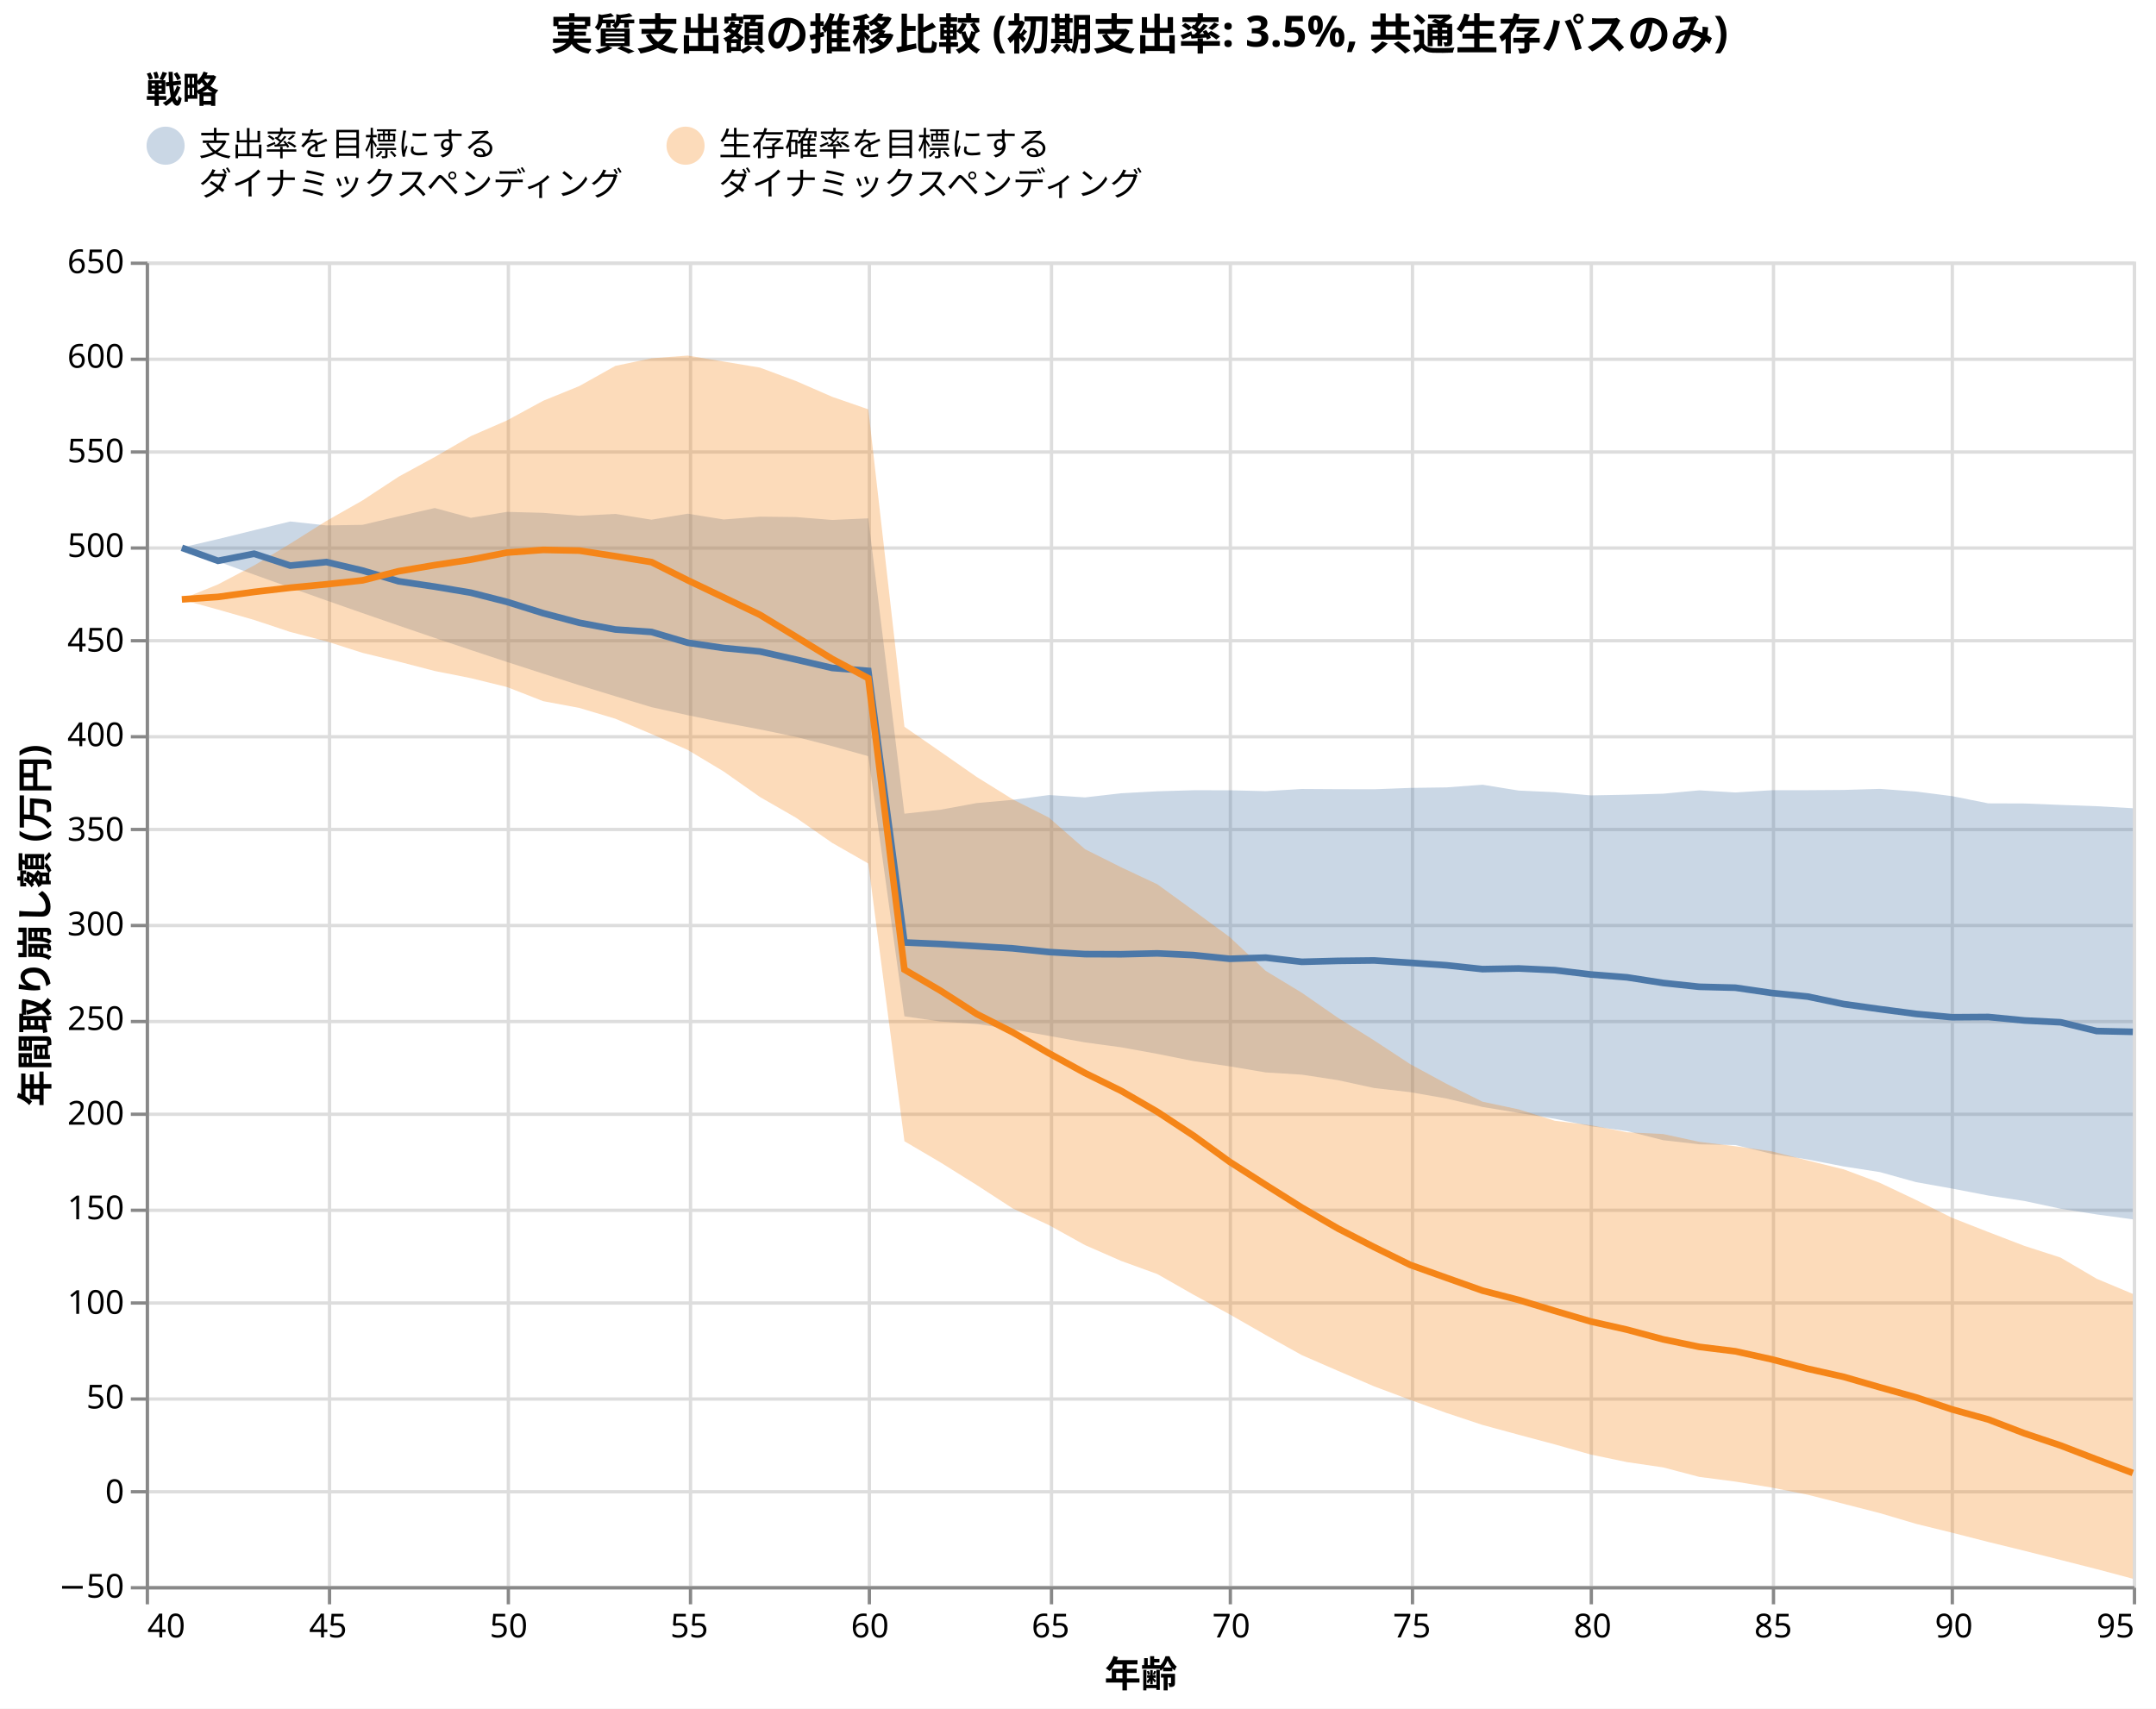
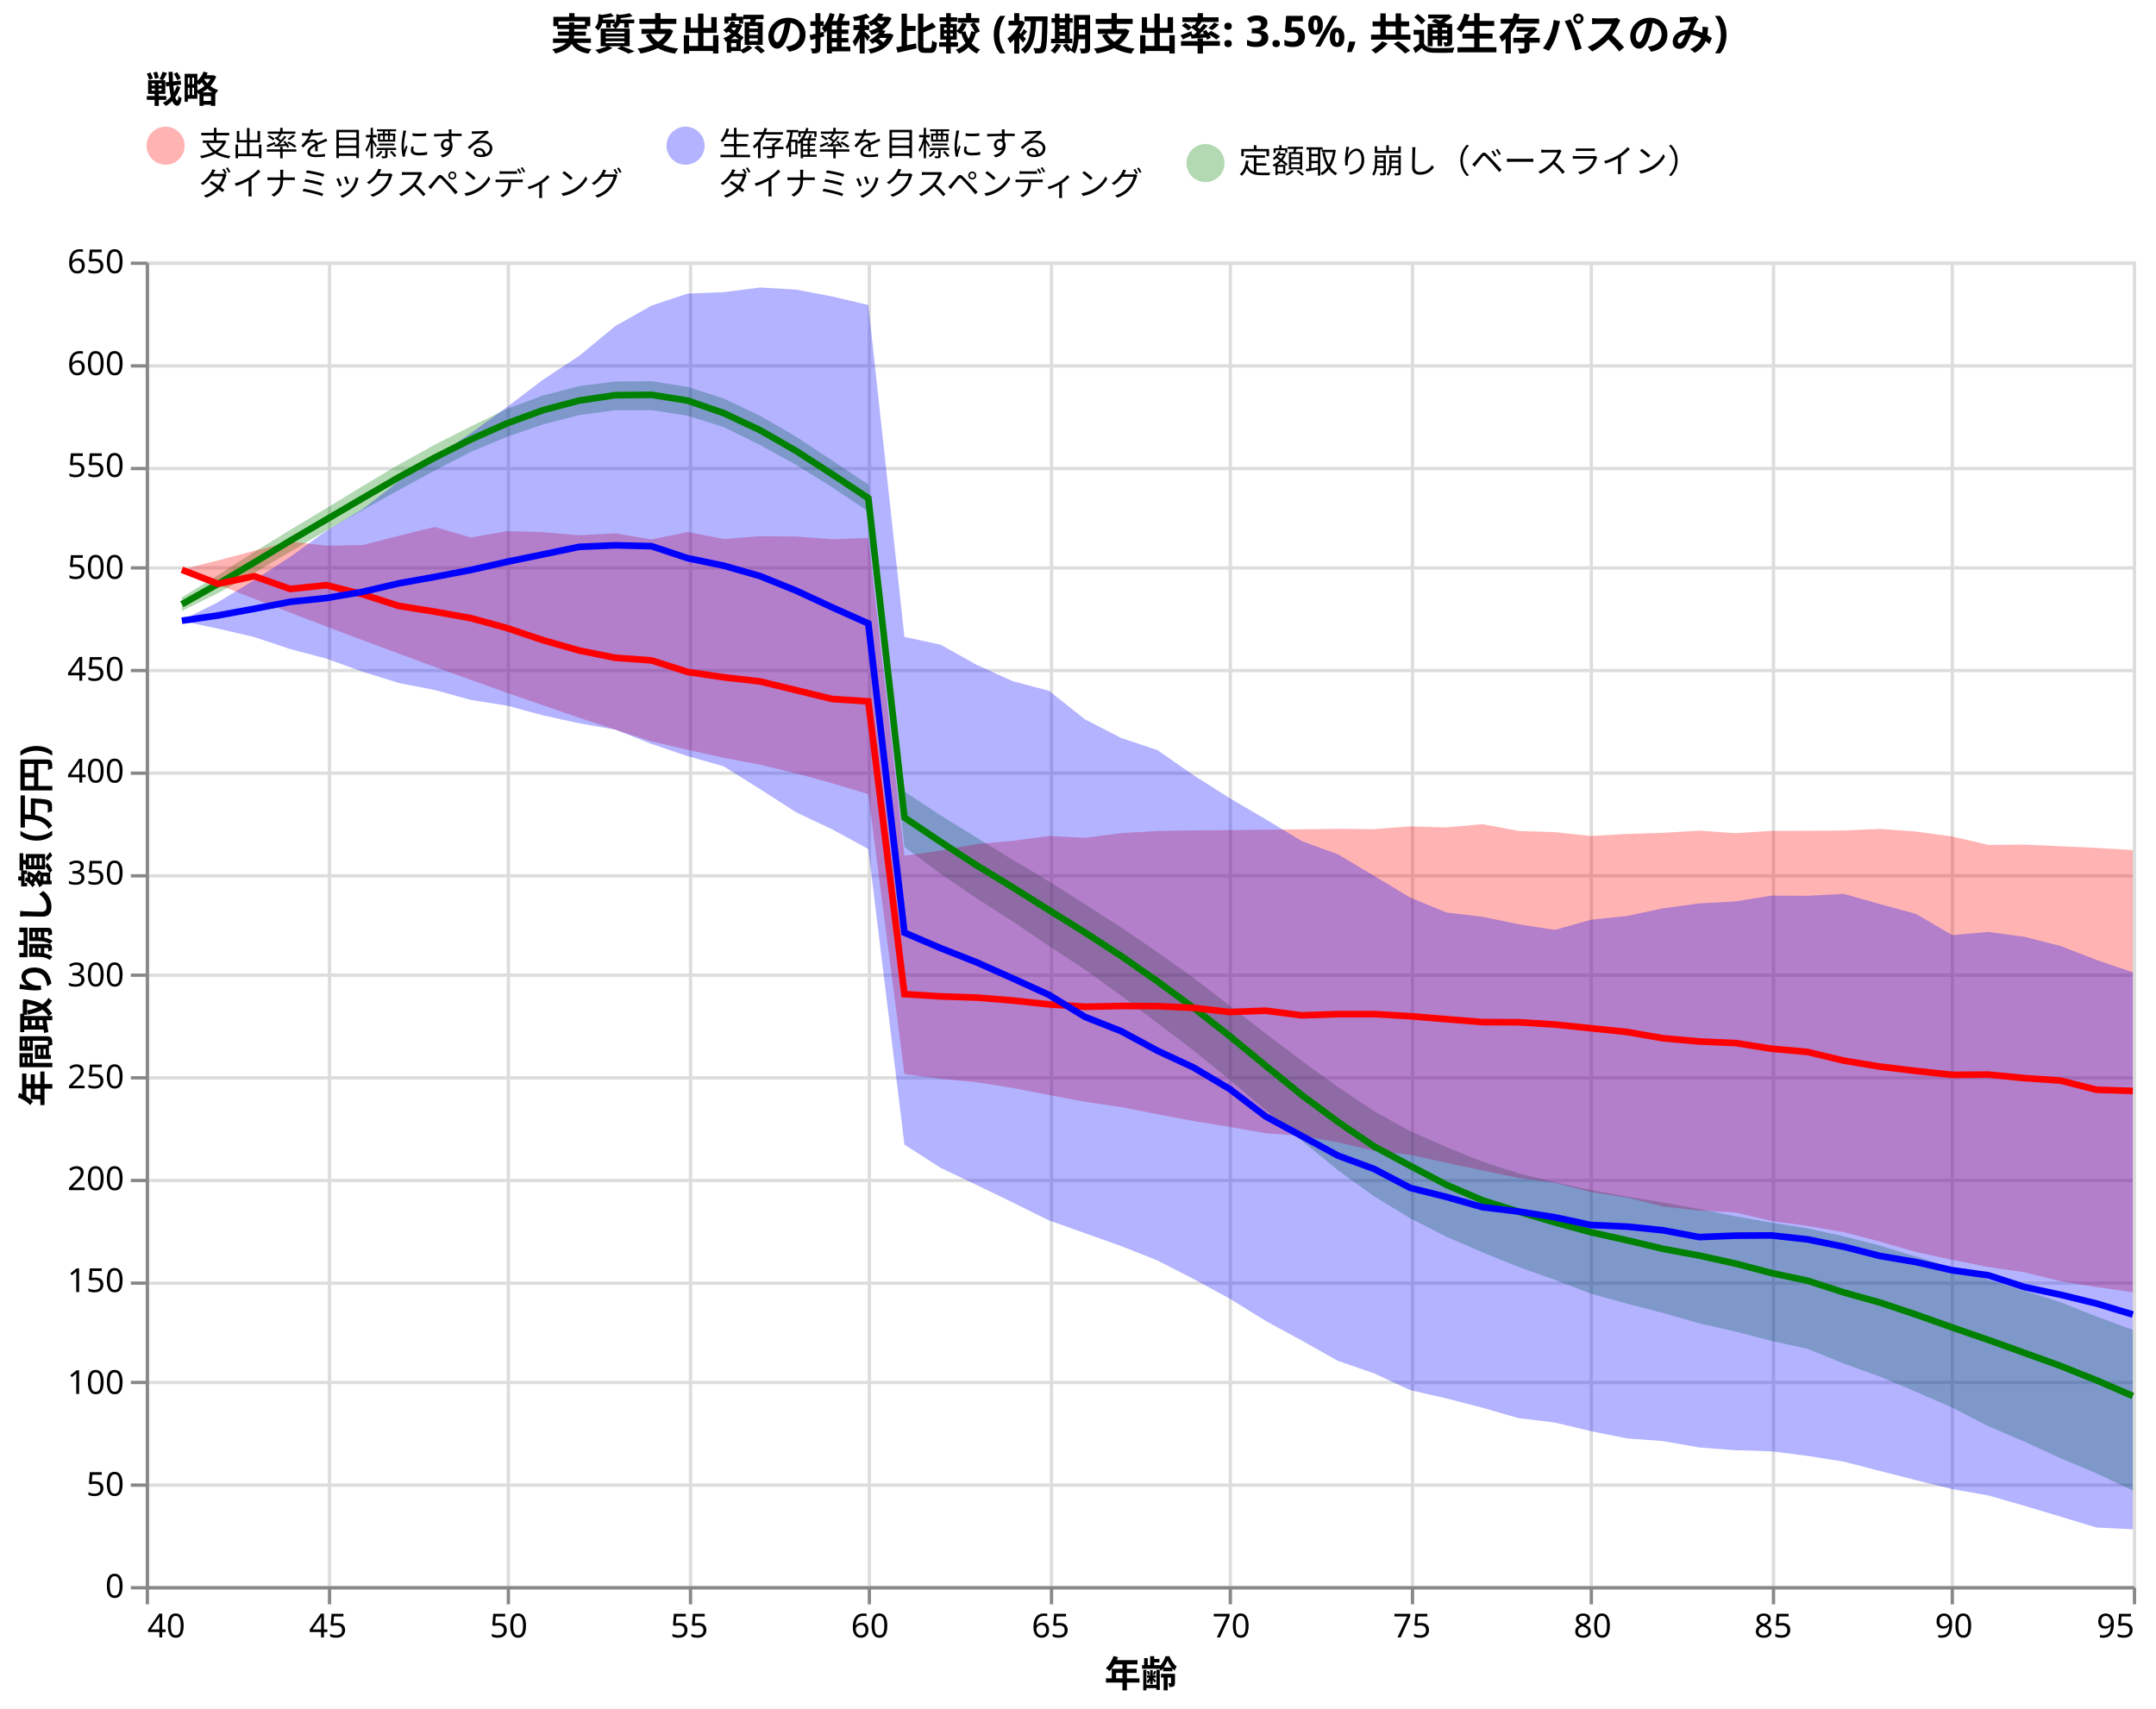
<svg xmlns="http://www.w3.org/2000/svg" version="1.1" class="marks" width="651" height="516" viewBox="0 0 651 516">
  <rect width="651" height="516" fill="white" />
  <g fill="none" stroke-miterlimit="10" transform="translate(44,79)">
    <g class="mark-group role-frame root" role="graphics-object" aria-roledescription="group mark container">
      <g transform="translate(0,0)">
        <path class="background" aria-hidden="true" d="M0.5,0.5h600v400h-600Z" stroke="#ddd" />
        <g>
          <g class="mark-group role-axis" aria-hidden="true">
            <g transform="translate(0.5,400.5)">
              <path class="background" aria-hidden="true" d="M0,0h0v0h0Z" pointer-events="none" />
              <g>
                <g class="mark-rule role-axis-grid" pointer-events="none">
                  <line transform="translate(0,-400)" x2="0" y2="400" stroke="#ddd" stroke-width="1" opacity="1" />
                  <line transform="translate(55,-400)" x2="0" y2="400" stroke="#ddd" stroke-width="1" opacity="1" />
                  <line transform="translate(109,-400)" x2="0" y2="400" stroke="#ddd" stroke-width="1" opacity="1" />
                  <line transform="translate(164,-400)" x2="0" y2="400" stroke="#ddd" stroke-width="1" opacity="1" />
                  <line transform="translate(218,-400)" x2="0" y2="400" stroke="#ddd" stroke-width="1" opacity="1" />
                  <line transform="translate(273,-400)" x2="0" y2="400" stroke="#ddd" stroke-width="1" opacity="1" />
                  <line transform="translate(327,-400)" x2="0" y2="400" stroke="#ddd" stroke-width="1" opacity="1" />
                  <line transform="translate(382,-400)" x2="0" y2="400" stroke="#ddd" stroke-width="1" opacity="1" />
                  <line transform="translate(436,-400)" x2="0" y2="400" stroke="#ddd" stroke-width="1" opacity="1" />
                  <line transform="translate(491,-400)" x2="0" y2="400" stroke="#ddd" stroke-width="1" opacity="1" />
                  <line transform="translate(545,-400)" x2="0" y2="400" stroke="#ddd" stroke-width="1" opacity="1" />
                  <line transform="translate(600,-400)" x2="0" y2="400" stroke="#ddd" stroke-width="1" opacity="1" />
                </g>
              </g>
              <path class="foreground" aria-hidden="true" d="" pointer-events="none" display="none" />
            </g>
          </g>
          <g class="mark-group role-axis" aria-hidden="true">
            <g transform="translate(0.5,0.5)">
              <path class="background" aria-hidden="true" d="M0,0h0v0h0Z" pointer-events="none" />
              <g>
                <g class="mark-rule role-axis-grid" pointer-events="none">
                  <line transform="translate(0,400)" x2="600" y2="0" stroke="#ddd" stroke-width="1" opacity="1" />
-                   <line transform="translate(0,371)" x2="600" y2="0" stroke="#ddd" stroke-width="1" opacity="1" />
-                   <line transform="translate(0,343)" x2="600" y2="0" stroke="#ddd" stroke-width="1" opacity="1" />
-                   <line transform="translate(0,314)" x2="600" y2="0" stroke="#ddd" stroke-width="1" opacity="1" />
-                   <line transform="translate(0,286)" x2="600" y2="0" stroke="#ddd" stroke-width="1" opacity="1" />
-                   <line transform="translate(0,257)" x2="600" y2="0" stroke="#ddd" stroke-width="1" opacity="1" />
-                   <line transform="translate(0,229)" x2="600" y2="0" stroke="#ddd" stroke-width="1" opacity="1" />
-                   <line transform="translate(0,200)" x2="600" y2="0" stroke="#ddd" stroke-width="1" opacity="1" />
-                   <line transform="translate(0,171)" x2="600" y2="0" stroke="#ddd" stroke-width="1" opacity="1" />
-                   <line transform="translate(0,143)" x2="600" y2="0" stroke="#ddd" stroke-width="1" opacity="1" />
-                   <line transform="translate(0,114)" x2="600" y2="0" stroke="#ddd" stroke-width="1" opacity="1" />
-                   <line transform="translate(0,86)" x2="600" y2="0" stroke="#ddd" stroke-width="1" opacity="1" />
-                   <line transform="translate(0,57)" x2="600" y2="0" stroke="#ddd" stroke-width="1" opacity="1" />
-                   <line transform="translate(0,29)" x2="600" y2="0" stroke="#ddd" stroke-width="1" opacity="1" />
+                   <line transform="translate(0,369)" x2="600" y2="0" stroke="#ddd" stroke-width="1" opacity="1" />
+                   <line transform="translate(0,338)" x2="600" y2="0" stroke="#ddd" stroke-width="1" opacity="1" />
+                   <line transform="translate(0,308)" x2="600" y2="0" stroke="#ddd" stroke-width="1" opacity="1" />
+                   <line transform="translate(0,277)" x2="600" y2="0" stroke="#ddd" stroke-width="1" opacity="1" />
+                   <line transform="translate(0,246)" x2="600" y2="0" stroke="#ddd" stroke-width="1" opacity="1" />
+                   <line transform="translate(0,215)" x2="600" y2="0" stroke="#ddd" stroke-width="1" opacity="1" />
+                   <line transform="translate(0,185)" x2="600" y2="0" stroke="#ddd" stroke-width="1" opacity="1" />
+                   <line transform="translate(0,154)" x2="600" y2="0" stroke="#ddd" stroke-width="1" opacity="1" />
+                   <line transform="translate(0,123)" x2="600" y2="0" stroke="#ddd" stroke-width="1" opacity="1" />
+                   <line transform="translate(0,92)" x2="600" y2="0" stroke="#ddd" stroke-width="1" opacity="1" />
+                   <line transform="translate(0,62)" x2="600" y2="0" stroke="#ddd" stroke-width="1" opacity="1" />
+                   <line transform="translate(0,31)" x2="600" y2="0" stroke="#ddd" stroke-width="1" opacity="1" />
                  <line transform="translate(0,0)" x2="600" y2="0" stroke="#ddd" stroke-width="1" opacity="1" />
                </g>
              </g>
              <path class="foreground" aria-hidden="true" d="" pointer-events="none" display="none" />
            </g>
          </g>
          <g class="mark-group role-axis" role="graphics-symbol" aria-roledescription="axis" aria-label="X-axis titled '年齢' for a linear scale with values from 40 to 95">
            <g transform="translate(0.5,400.5)">
              <path class="background" aria-hidden="true" d="M0,0h0v0h0Z" pointer-events="none" />
              <g>
                <g class="mark-rule role-axis-tick" pointer-events="none">
                  <line transform="translate(0,0)" x2="0" y2="5" stroke="#888" stroke-width="1" opacity="1" />
                  <line transform="translate(55,0)" x2="0" y2="5" stroke="#888" stroke-width="1" opacity="1" />
                  <line transform="translate(109,0)" x2="0" y2="5" stroke="#888" stroke-width="1" opacity="1" />
                  <line transform="translate(164,0)" x2="0" y2="5" stroke="#888" stroke-width="1" opacity="1" />
                  <line transform="translate(218,0)" x2="0" y2="5" stroke="#888" stroke-width="1" opacity="1" />
                  <line transform="translate(273,0)" x2="0" y2="5" stroke="#888" stroke-width="1" opacity="1" />
                  <line transform="translate(327,0)" x2="0" y2="5" stroke="#888" stroke-width="1" opacity="1" />
                  <line transform="translate(382,0)" x2="0" y2="5" stroke="#888" stroke-width="1" opacity="1" />
                  <line transform="translate(436,0)" x2="0" y2="5" stroke="#888" stroke-width="1" opacity="1" />
                  <line transform="translate(491,0)" x2="0" y2="5" stroke="#888" stroke-width="1" opacity="1" />
                  <line transform="translate(545,0)" x2="0" y2="5" stroke="#888" stroke-width="1" opacity="1" />
                  <line transform="translate(600,0)" x2="0" y2="5" stroke="#888" stroke-width="1" opacity="1" />
                </g>
                <g class="mark-text role-axis-label" pointer-events="none">
                  <text text-anchor="start" transform="translate(0,15)" font-family="sans-serif" font-size="10px" fill="#000" opacity="1">40</text>
                  <text text-anchor="middle" transform="translate(54.54545,15)" font-family="sans-serif" font-size="10px" fill="#000" opacity="1">45</text>
                  <text text-anchor="middle" transform="translate(109.0909,15)" font-family="sans-serif" font-size="10px" fill="#000" opacity="1">50</text>
                  <text text-anchor="middle" transform="translate(163.6364,15)" font-family="sans-serif" font-size="10px" fill="#000" opacity="1">55</text>
                  <text text-anchor="middle" transform="translate(218.1818,15)" font-family="sans-serif" font-size="10px" fill="#000" opacity="1">60</text>
                  <text text-anchor="middle" transform="translate(272.7273,15)" font-family="sans-serif" font-size="10px" fill="#000" opacity="1">65</text>
                  <text text-anchor="middle" transform="translate(327.2727,15)" font-family="sans-serif" font-size="10px" fill="#000" opacity="1">70</text>
                  <text text-anchor="middle" transform="translate(381.8182,15)" font-family="sans-serif" font-size="10px" fill="#000" opacity="1">75</text>
                  <text text-anchor="middle" transform="translate(436.3636,15)" font-family="sans-serif" font-size="10px" fill="#000" opacity="1">80</text>
                  <text text-anchor="middle" transform="translate(490.9091,15)" font-family="sans-serif" font-size="10px" fill="#000" opacity="1">85</text>
                  <text text-anchor="middle" transform="translate(545.4545,15)" font-family="sans-serif" font-size="10px" fill="#000" opacity="1">90</text>
                  <text text-anchor="end" transform="translate(600,15)" font-family="sans-serif" font-size="10px" fill="#000" opacity="1">95</text>
                </g>
                <g class="mark-rule role-axis-domain" pointer-events="none">
                  <line transform="translate(0,0)" x2="600" y2="0" stroke="#888" stroke-width="1" opacity="1" />
                </g>
                <g class="mark-text role-axis-title" pointer-events="none">
                  <text text-anchor="middle" transform="translate(300,30)" font-family="sans-serif" font-size="11px" font-weight="bold" fill="#000" opacity="1">年齢</text>
                </g>
              </g>
              <path class="foreground" aria-hidden="true" d="" pointer-events="none" display="none" />
            </g>
          </g>
-           <g class="mark-group role-axis" role="graphics-symbol" aria-roledescription="axis" aria-label="Y-axis titled '年間取り崩し額 (万円)' for a linear scale with values from −50 to 650">
+           <g class="mark-group role-axis" role="graphics-symbol" aria-roledescription="axis" aria-label="Y-axis titled '年間取り崩し額 (万円)' for a linear scale with values from 0 to 650">
            <g transform="translate(0.5,0.5)">
              <path class="background" aria-hidden="true" d="M0,0h0v0h0Z" pointer-events="none" />
              <g>
                <g class="mark-rule role-axis-tick" pointer-events="none">
                  <line transform="translate(0,400)" x2="-5" y2="0" stroke="#888" stroke-width="1" opacity="1" />
-                   <line transform="translate(0,371)" x2="-5" y2="0" stroke="#888" stroke-width="1" opacity="1" />
-                   <line transform="translate(0,343)" x2="-5" y2="0" stroke="#888" stroke-width="1" opacity="1" />
-                   <line transform="translate(0,314)" x2="-5" y2="0" stroke="#888" stroke-width="1" opacity="1" />
-                   <line transform="translate(0,286)" x2="-5" y2="0" stroke="#888" stroke-width="1" opacity="1" />
-                   <line transform="translate(0,257)" x2="-5" y2="0" stroke="#888" stroke-width="1" opacity="1" />
-                   <line transform="translate(0,229)" x2="-5" y2="0" stroke="#888" stroke-width="1" opacity="1" />
-                   <line transform="translate(0,200)" x2="-5" y2="0" stroke="#888" stroke-width="1" opacity="1" />
-                   <line transform="translate(0,171)" x2="-5" y2="0" stroke="#888" stroke-width="1" opacity="1" />
-                   <line transform="translate(0,143)" x2="-5" y2="0" stroke="#888" stroke-width="1" opacity="1" />
-                   <line transform="translate(0,114)" x2="-5" y2="0" stroke="#888" stroke-width="1" opacity="1" />
-                   <line transform="translate(0,86)" x2="-5" y2="0" stroke="#888" stroke-width="1" opacity="1" />
-                   <line transform="translate(0,57)" x2="-5" y2="0" stroke="#888" stroke-width="1" opacity="1" />
-                   <line transform="translate(0,29)" x2="-5" y2="0" stroke="#888" stroke-width="1" opacity="1" />
+                   <line transform="translate(0,369)" x2="-5" y2="0" stroke="#888" stroke-width="1" opacity="1" />
+                   <line transform="translate(0,338)" x2="-5" y2="0" stroke="#888" stroke-width="1" opacity="1" />
+                   <line transform="translate(0,308)" x2="-5" y2="0" stroke="#888" stroke-width="1" opacity="1" />
+                   <line transform="translate(0,277)" x2="-5" y2="0" stroke="#888" stroke-width="1" opacity="1" />
+                   <line transform="translate(0,246)" x2="-5" y2="0" stroke="#888" stroke-width="1" opacity="1" />
+                   <line transform="translate(0,215)" x2="-5" y2="0" stroke="#888" stroke-width="1" opacity="1" />
+                   <line transform="translate(0,185)" x2="-5" y2="0" stroke="#888" stroke-width="1" opacity="1" />
+                   <line transform="translate(0,154)" x2="-5" y2="0" stroke="#888" stroke-width="1" opacity="1" />
+                   <line transform="translate(0,123)" x2="-5" y2="0" stroke="#888" stroke-width="1" opacity="1" />
+                   <line transform="translate(0,92)" x2="-5" y2="0" stroke="#888" stroke-width="1" opacity="1" />
+                   <line transform="translate(0,62)" x2="-5" y2="0" stroke="#888" stroke-width="1" opacity="1" />
+                   <line transform="translate(0,31)" x2="-5" y2="0" stroke="#888" stroke-width="1" opacity="1" />
                  <line transform="translate(0,0)" x2="-5" y2="0" stroke="#888" stroke-width="1" opacity="1" />
                </g>
                <g class="mark-text role-axis-label" pointer-events="none">
-                   <text text-anchor="end" transform="translate(-7,403)" font-family="sans-serif" font-size="10px" fill="#000" opacity="1">−50</text>
-                   <text text-anchor="end" transform="translate(-7,374.4286)" font-family="sans-serif" font-size="10px" fill="#000" opacity="1">0</text>
-                   <text text-anchor="end" transform="translate(-7,345.8571)" font-family="sans-serif" font-size="10px" fill="#000" opacity="1">50</text>
-                   <text text-anchor="end" transform="translate(-7,317.2857)" font-family="sans-serif" font-size="10px" fill="#000" opacity="1">100</text>
-                   <text text-anchor="end" transform="translate(-7,288.7143)" font-family="sans-serif" font-size="10px" fill="#000" opacity="1">150</text>
-                   <text text-anchor="end" transform="translate(-7,260.1429)" font-family="sans-serif" font-size="10px" fill="#000" opacity="1">200</text>
-                   <text text-anchor="end" transform="translate(-7,231.5714)" font-family="sans-serif" font-size="10px" fill="#000" opacity="1">250</text>
-                   <text text-anchor="end" transform="translate(-7,203)" font-family="sans-serif" font-size="10px" fill="#000" opacity="1">300</text>
-                   <text text-anchor="end" transform="translate(-7,174.4286)" font-family="sans-serif" font-size="10px" fill="#000" opacity="1">350</text>
-                   <text text-anchor="end" transform="translate(-7,145.8571)" font-family="sans-serif" font-size="10px" fill="#000" opacity="1">400</text>
-                   <text text-anchor="end" transform="translate(-7,117.2857)" font-family="sans-serif" font-size="10px" fill="#000" opacity="1">450</text>
-                   <text text-anchor="end" transform="translate(-7,88.71429)" font-family="sans-serif" font-size="10px" fill="#000" opacity="1">500</text>
-                   <text text-anchor="end" transform="translate(-7,60.14286)" font-family="sans-serif" font-size="10px" fill="#000" opacity="1">550</text>
-                   <text text-anchor="end" transform="translate(-7,31.57143)" font-family="sans-serif" font-size="10px" fill="#000" opacity="1">600</text>
+                   <text text-anchor="end" transform="translate(-7,403)" font-family="sans-serif" font-size="10px" fill="#000" opacity="1">0</text>
+                   <text text-anchor="end" transform="translate(-7,372.2308)" font-family="sans-serif" font-size="10px" fill="#000" opacity="1">50</text>
+                   <text text-anchor="end" transform="translate(-7,341.4615)" font-family="sans-serif" font-size="10px" fill="#000" opacity="1">100</text>
+                   <text text-anchor="end" transform="translate(-7,310.6923)" font-family="sans-serif" font-size="10px" fill="#000" opacity="1">150</text>
+                   <text text-anchor="end" transform="translate(-7,279.9231)" font-family="sans-serif" font-size="10px" fill="#000" opacity="1">200</text>
+                   <text text-anchor="end" transform="translate(-7,249.1538)" font-family="sans-serif" font-size="10px" fill="#000" opacity="1">250</text>
+                   <text text-anchor="end" transform="translate(-7,218.3846)" font-family="sans-serif" font-size="10px" fill="#000" opacity="1">300</text>
+                   <text text-anchor="end" transform="translate(-7,187.6154)" font-family="sans-serif" font-size="10px" fill="#000" opacity="1">350</text>
+                   <text text-anchor="end" transform="translate(-7,156.8462)" font-family="sans-serif" font-size="10px" fill="#000" opacity="1">400</text>
+                   <text text-anchor="end" transform="translate(-7,126.0769)" font-family="sans-serif" font-size="10px" fill="#000" opacity="1">450</text>
+                   <text text-anchor="end" transform="translate(-7,95.30769)" font-family="sans-serif" font-size="10px" fill="#000" opacity="1">500</text>
+                   <text text-anchor="end" transform="translate(-7,64.53846)" font-family="sans-serif" font-size="10px" fill="#000" opacity="1">550</text>
+                   <text text-anchor="end" transform="translate(-7,33.76923)" font-family="sans-serif" font-size="10px" fill="#000" opacity="1">600</text>
                  <text text-anchor="end" transform="translate(-7,3)" font-family="sans-serif" font-size="10px" fill="#000" opacity="1">650</text>
                </g>
                <g class="mark-rule role-axis-domain" pointer-events="none">
                  <line transform="translate(0,400)" x2="0" y2="-400" stroke="#888" stroke-width="1" opacity="1" />
                </g>
                <g class="mark-text role-axis-title" pointer-events="none">
-                   <text text-anchor="middle" transform="translate(-27.96289,200) rotate(-90) translate(0,-2)" font-family="sans-serif" font-size="11px" font-weight="bold" fill="#000" opacity="1">年間取り崩し額 (万円)</text>
+                   <text text-anchor="middle" transform="translate(-27.68457,200) rotate(-90) translate(0,-2)" font-family="sans-serif" font-size="11px" font-weight="bold" fill="#000" opacity="1">年間取り崩し額 (万円)</text>
                </g>
              </g>
              <path class="foreground" aria-hidden="true" d="" pointer-events="none" display="none" />
            </g>
          </g>
          <g class="mark-group role-scope layer_0_pathgroup" role="graphics-object" aria-roledescription="group mark container">
            <g transform="translate(0,0)">
              <path class="background" aria-hidden="true" d="M0,0h600v400h-600Z" />
              <g>
                <g class="mark-area role-mark layer_0_marks" role="graphics-object" aria-roledescription="area mark container">
-                   <path aria-label="年齢: 41; 年間取り崩し額 (万円): 498.603906665; spend75p: 498.890347629; 戦略: 支出率を目標にする@ダイナミックスペンディング" role="graphics-symbol" aria-roledescription="area mark" d="M10.909,86.512L21.818,90.568L32.727,94.535L43.636,98.445L54.545,102.33L65.455,106.15L76.364,109.924L87.273,113.652L98.182,117.31L109.091,120.915L120,124.441L130.909,127.931L141.818,131.269L152.727,134.56L163.636,136.983L174.545,139.222L185.455,141.274L196.364,143.541L207.273,146.327L218.182,149.366L229.091,227.924L240,229.499L250.909,230.244L261.818,231.868L272.727,233.833L283.636,235.807L294.545,237.285L305.455,239.264L316.364,241.444L327.273,243.033L338.182,244.871L349.091,245.543L360,247.21L370.909,249.578L381.818,250.834L392.727,252.748L403.636,255.3L414.545,257.092L425.455,258.868L436.364,261.122L447.273,262.576L458.182,265.333L469.091,266.581L480,266.797L490.909,269.445L501.818,271.156L512.727,273.269L523.636,274.968L534.545,278L545.455,279.947L556.364,282.051L567.273,283.695L578.182,286.026L589.091,287.755L600,289.237L600,165.082L589.091,164.471L578.182,164.08L567.273,163.65L556.364,163.612L545.455,161.437L534.545,160.043L523.636,159.239L512.727,159.563L501.818,159.64L490.909,159.652L480,160.325L469.091,159.678L458.182,160.696L447.273,160.999L436.364,161.209L425.455,160.243L414.545,159.746L403.636,157.983L392.727,158.795L381.818,158.943L370.909,159.36L360,159.337L349.091,159.27L338.182,159.928L327.273,159.663L316.364,159.651L305.455,159.972L294.545,160.562L283.636,161.815L272.727,161.101L261.818,162.547L250.909,163.523L240,165.534L229.091,166.734L218.182,77.539L207.273,78.029L196.364,77.154L185.455,77.033L174.545,77.886L163.636,76.135L152.727,77.947L141.818,76.202L130.909,76.762L120,75.877L109.091,75.584L98.182,77.377L87.273,74.424L76.364,76.929L65.455,79.5L54.545,79.676L43.636,78.484L32.727,81.127L21.818,83.803L10.909,86.348Z" fill="#4c78a8" opacity="0.3" />
+                   <path aria-label="年齢: 41; 年間取り崩し額 (万円): 478.536350223; spend75p: 485.250710233; 戦略: 定額取り崩し（ベースライン）" role="graphics-symbol" aria-roledescription="area mark" d="M10.909,105.516L21.818,100.135L32.727,94.013L43.636,87.663L54.545,81.212L65.455,75.08L76.364,69.033L87.273,63.091L98.182,57.476L109.091,52.902L120,49.17L130.909,46.349L141.818,44.866L152.727,44.856L163.636,46.57L174.545,49.982L185.455,55.373L196.364,61.383L207.273,68.165L218.182,75.484L229.091,176.777L240,184.857L250.909,192.305L261.818,199.285L272.727,206.652L283.636,213.819L294.545,221.7L305.455,229.928L316.364,238.224L327.273,247.031L338.182,256.325L349.091,265.492L360,274.419L370.909,282.294L381.818,288.923L392.727,294.478L403.636,299.188L414.545,303.612L425.455,307.506L436.364,311.688L447.273,314.713L458.182,317.506L469.091,320.635L480,323.133L490.909,325.957L501.818,328.35L512.727,332.798L523.636,336.715L534.545,341.341L545.455,346.067L556.364,351.72L567.273,356.377L578.182,361.375L589.091,365.981L600,371.13L600,322.613L589.091,318.625L578.182,314.261L567.273,310.812L556.364,307.463L545.455,303.762L534.545,300.477L523.636,297.17L512.727,294.348L501.818,291.965L490.909,290.254L480,288.312L469.091,286.139L458.182,284.169L447.273,282.37L436.364,280.388L425.455,278.042L414.545,275.357L403.636,271.83L392.727,267.435L381.818,262.598L370.909,256.604L360,249.289L349.091,241.403L338.182,233.13L327.273,224.714L316.364,216.3L305.455,208.546L294.545,201.13L283.636,194.099L272.727,187.178L261.818,180.672L250.909,173.97L240,167.24L229.091,160.038L218.182,67.333L207.273,60.073L196.364,52.869L185.455,46.549L174.545,41.36L163.636,37.837L152.727,36.131L141.818,36.217L130.909,37.577L120,40.443L109.091,44.457L98.182,49.772L87.273,55.298L76.364,61.328L65.455,67.831L54.545,74.472L43.636,81.022L32.727,87.713L21.818,94.698L10.909,101.384Z" fill="green" opacity="0.3" />
                </g>
              </g>
              <path class="foreground" aria-hidden="true" d="" display="none" />
            </g>
            <g transform="translate(0,0)">
              <path class="background" aria-hidden="true" d="M0,0h600v400h-600Z" />
              <g>
                <g class="mark-area role-mark layer_0_marks" role="graphics-object" aria-roledescription="area mark container">
-                   <path aria-label="年齢: 41; 年間取り崩し額 (万円): 471.337070281; spend75p: 471.623511244; 戦略: 生存確率を目標にする@ダイナミックスペンディング" role="graphics-symbol" aria-roledescription="area mark" d="M10.909,102.093L21.818,105.092L32.727,108.215L43.636,111.85L54.545,114.675L65.455,118.158L76.364,120.807L87.273,123.639L98.182,125.803L109.091,128.487L120,132.748L130.909,134.784L141.818,138.057L152.727,142.673L163.636,147.468L174.545,154.009L185.455,161.686L196.364,167.958L207.273,175.547L218.182,181.776L229.091,265.647L240,272.062L250.909,278.873L261.818,285.962L272.727,290.982L283.636,297.029L294.545,301.8L305.455,305.764L316.364,311.987L327.273,317.921L338.182,324.169L349.091,330.248L360,334.993L370.909,339.674L381.818,343.762L392.727,347.701L403.636,351.328L414.545,354.283L425.455,357.202L436.364,360.28L447.273,362.553L458.182,364.151L469.091,367.016L480,368.436L490.909,370.229L501.818,372.403L512.727,375.165L523.636,377.962L534.545,381.196L545.455,383.88L556.364,386.665L567.273,389.334L578.182,392.095L589.091,394.874L600,397.779L600,311.758L589.091,307.18L578.182,300.781L567.273,297.254L556.364,293.07L545.455,288.791L534.545,283.383L523.636,278.217L512.727,274.149L501.818,271.459L490.909,268.695L480,267.166L469.091,265.83L458.182,263.475L447.273,262.94L436.364,260.828L425.455,259.461L414.545,256.023L403.636,253.709L392.727,248.289L381.818,242.373L370.909,235.2L360,228.387L349.091,220.813L338.182,214.206L327.273,203.961L316.364,195.97L305.455,188.05L294.545,182.928L283.636,177.468L272.727,167.911L261.818,162.422L250.909,155.635L240,148.032L229.091,140.483L218.182,44.618L207.273,40.831L196.364,36.076L185.455,32.014L174.545,30.193L163.636,28.388L152.727,29.208L141.818,31.492L130.909,37.599L120,42.04L109.091,47.964L98.182,52.703L87.273,59.018L76.364,64.961L65.455,72.13L54.545,78.323L43.636,85.179L32.727,91.764L21.818,97.494L10.909,101.929Z" fill="#f58518" opacity="0.3" />
+                   <path aria-label="年齢: 41; 年間取り崩し額 (万円): 498.603906665; spend75p: 498.890347629; 戦略: 支出率を目標にする@ダイナミックスペンディング" role="graphics-symbol" aria-roledescription="area mark" d="M10.909,93.167L21.818,97.535L32.727,101.807L43.636,106.018L54.545,110.202L65.455,114.316L76.364,118.38L87.273,122.394L98.182,126.334L109.091,130.217L120,134.013L130.909,137.771L141.818,141.367L152.727,144.894L163.636,147.443L174.545,149.853L185.455,151.916L196.364,154.557L207.273,157.54L218.182,160.83L229.091,245.378L240,246.78L250.909,247.833L261.818,249.57L272.727,251.692L283.636,253.744L294.545,255.337L305.455,257.485L316.364,259.537L327.273,261.324L338.182,263.233L349.091,264.051L360,265.968L370.909,268.563L381.818,269.745L392.727,272.149L403.636,274.494L414.545,276.759L425.455,278.2L436.364,281.007L447.273,282.645L458.182,285.394L469.091,286.573L480,287.181L490.909,289.717L501.818,291.237L512.727,293.106L523.636,295.963L534.545,299.108L545.455,301.461L556.364,303.638L567.273,305.217L578.182,307.925L589.091,309.687L600,311.251L600,177.719L589.091,177.064L578.182,176.569L567.273,176.068L556.364,176.147L545.455,173.622L534.545,172.123L523.636,171.329L512.727,171.821L501.818,171.91L490.909,171.919L480,172.618L469.091,171.855L458.182,172.514L447.273,172.848L436.364,173.465L425.455,172.3L414.545,171.951L403.636,169.89L392.727,170.874L381.818,170.561L370.909,171.396L360,171.308L349.091,171.453L338.182,171.577L327.273,171.711L316.364,171.769L305.455,171.974L294.545,172.609L283.636,174.019L272.727,173.467L261.818,174.925L250.909,175.882L240,177.884L229.091,179.428L218.182,83.444L207.273,83.86L196.364,83.029L185.455,82.942L174.545,83.774L163.636,81.671L152.727,83.922L141.818,82.063L130.909,82.667L120,81.713L109.091,81.398L98.182,83.33L87.273,80.149L76.364,82.847L65.455,85.616L54.545,85.805L43.636,84.521L32.727,87.368L21.818,90.25L10.909,92.991Z" fill="red" opacity="0.3" />
+                 </g>
+               </g>
+               <path class="foreground" aria-hidden="true" d="" display="none" />
+             </g>
+             <g transform="translate(0,0)">
+               <path class="background" aria-hidden="true" d="M0,0h600v400h-600Z" />
+               <g>
+                 <g class="mark-area role-mark layer_0_marks" role="graphics-object" aria-roledescription="area mark container">
+                   <path aria-label="年齢: 41; 年間取り崩し額 (万円): 473.626015742; spend75p: 473.912456705; 戦略: 生存確率を目標にする@ダイナミックスペンディング" role="graphics-symbol" aria-roledescription="area mark" d="M10.909,108.538L21.818,110.842L32.727,113.381L43.636,117.013L54.545,119.911L65.455,123.846L76.364,127.252L87.273,129.383L98.182,132.38L109.091,134.114L120,137.043L130.909,139.431L141.818,141.355L152.727,145.671L163.636,149.35L174.545,152.446L185.455,159.288L196.364,166.295L207.273,171.456L218.182,177.404L229.091,266.667L240,273.672L250.909,278.859L261.818,284.154L272.727,289.56L283.636,293.429L294.545,297.312L305.455,301.641L316.364,307.227L327.273,313.161L338.182,319.922L349.091,325.852L360,331.985L370.909,335.742L381.818,340.807L392.727,343.315L403.636,346.135L414.545,349.276L425.455,350.598L436.364,353.21L447.273,355.407L458.182,356.205L469.091,358.14L480,358.965L490.909,359.295L501.818,360.68L512.727,362.404L523.636,365.225L534.545,368.013L545.455,370.705L556.364,372.62L567.273,375.747L578.182,379.03L589.091,382.313L600,382.836L600,214.636L589.091,210.924L578.182,206.689L567.273,203.92L556.364,202.442L545.455,203.391L534.545,196.993L523.636,194.042L512.727,190.945L501.818,191.538L490.909,191.477L480,193.229L469.091,193.825L458.182,195.309L447.273,197.624L436.364,198.768L425.455,201.83L414.545,200.123L403.636,197.865L392.727,196.567L381.818,192.07L370.909,185.51L360,179.005L349.091,175.025L338.182,168.417L327.273,162.037L316.364,155.093L305.455,147.516L294.545,143.865L283.636,138.267L272.727,129.61L261.818,126.727L250.909,121.771L240,115.683L229.091,113.349L218.182,13.102L207.273,10.535L196.364,8.462L185.455,7.82L174.545,9.239L163.636,9.657L152.727,13.295L141.818,19.443L130.909,28.454L120,35.634L109.091,43.922L98.182,51.781L87.273,59.169L76.364,66.378L65.455,74.777L54.545,81.286L43.636,89.18L32.727,96.238L21.818,102.848L10.909,108.362Z" fill="blue" opacity="0.3" />
                </g>
              </g>
              <path class="foreground" aria-hidden="true" d="" display="none" />
            </g>
          </g>
          <g class="mark-group role-scope layer_1_pathgroup" role="graphics-object" aria-roledescription="group mark container">
            <g transform="translate(0,0)">
              <path class="background" aria-hidden="true" d="M0,0h600v400h-600Z" />
              <g>
                <g class="mark-line role-mark layer_1_marks" role="graphics-object" aria-roledescription="line mark container">
-                   <path aria-label="年齢: 41; spend50p: 498.745067292; group_label: 支出率を目標にする@ダイナミックスペンディング" role="graphics-symbol" aria-roledescription="line mark" d="M10.909,86.431L21.818,90.366L32.727,88.225L43.636,91.805L54.545,90.736L65.455,93.294L76.364,96.549L87.273,98.168L98.182,99.994L109.091,102.768L120,106.183L130.909,109.067L141.818,111.108L152.727,111.854L163.636,115.097L174.545,116.71L185.455,117.742L196.364,120.189L207.273,122.719L218.182,123.603L229.091,205.621L240,206.081L250.909,206.735L261.818,207.403L272.727,208.509L283.636,209.139L294.545,209.179L305.455,208.916L316.364,209.436L327.273,210.549L338.182,210.201L349.091,211.468L360,211.182L370.909,211.054L381.818,211.754L392.727,212.5L403.636,213.675L414.545,213.477L425.455,213.979L436.364,215.295L447.273,216.15L458.182,217.849L469.091,219.009L480,219.285L490.909,220.867L501.818,221.961L512.727,224.237L523.636,225.753L534.545,227.195L545.455,228.208L556.364,228.13L567.273,229.18L578.182,229.72L589.091,232.372L600,232.613" stroke="#4c78a8" stroke-width="2" />
+                   <path aria-label="年齢: 41; spend50p: 481.845245909; group_label: 定額取り崩し（ベースライン）" role="graphics-symbol" aria-roledescription="line mark" d="M10.909,103.48L21.818,97.346L32.727,90.892L43.636,84.299L54.545,77.886L65.455,71.491L76.364,65.158L87.273,59.195L98.182,53.703L109.091,48.846L120,44.858L130.909,41.963L141.818,40.337L152.727,40.237L163.636,41.982L174.545,45.768L185.455,50.892L196.364,57.159L207.273,64.217L218.182,71.438L229.091,167.892L240,175.236L250.909,182.345L261.818,188.992L272.727,195.849L283.636,202.628L294.545,209.717L305.455,217.345L316.364,225.344L327.273,233.874L338.182,242.856L349.091,251.728L360,259.797L370.909,267.22L381.818,273.075L392.727,278.8L403.636,283.499L414.545,286.922L425.455,290.155L436.364,293.128L447.273,295.556L458.182,298.157L469.091,300.181L480,302.589L490.909,305.453L501.818,307.784L512.727,311.311L523.636,314.359L534.545,318.009L545.455,321.884L556.364,325.646L567.273,329.563L578.182,333.514L589.091,337.87L600,342.581" stroke="green" stroke-width="2" />
                </g>
              </g>
              <path class="foreground" aria-hidden="true" d="" display="none" />
            </g>
            <g transform="translate(0,0)">
              <path class="background" aria-hidden="true" d="M0,0h600v400h-600Z" />
              <g>
                <g class="mark-line role-mark layer_1_marks" role="graphics-object" aria-roledescription="line mark container">
-                   <path aria-label="年齢: 41; spend50p: 471.478230907; group_label: 生存確率を目標にする@ダイナミックスペンディング" role="graphics-symbol" aria-roledescription="line mark" d="M10.909,102.012L21.818,101.269L32.727,99.763L43.636,98.493L54.545,97.448L65.455,96.27L76.364,93.509L87.273,91.661L98.182,90.007L109.091,87.879L120,87.067L130.909,87.282L141.818,88.978L152.727,90.757L163.636,96.23L174.545,101.432L185.455,106.667L196.364,113.309L207.273,119.995L218.182,125.821L229.091,213.822L240,220.195L250.909,227.218L261.818,232.773L272.727,239.087L283.636,245.068L294.545,250.44L305.455,256.765L316.364,263.952L327.273,271.854L338.182,278.832L349.091,285.694L360,292.009L370.909,297.619L381.818,302.996L392.727,306.887L403.636,310.764L414.545,313.576L425.455,316.881L436.364,320.094L447.273,322.555L458.182,325.482L469.091,327.749L480,329.09L490.909,331.504L501.818,334.359L512.727,336.812L523.636,339.962L534.545,343.006L545.455,346.648L556.364,349.679L567.273,353.867L578.182,357.534L589.091,361.739L600,365.839" stroke="#f58518" stroke-width="2" />
-                 </g>
-               </g>
-               <path class="foreground" aria-hidden="true" d="" display="none" />
-             </g>
-           </g>
-           <g class="mark-group role-legend" role="graphics-symbol" aria-roledescription="legend" aria-label="Symbol legend titled '戦略' for fill color and stroke color with 2 values: 支出率を目標にする@ダイナミックスペンディング, 生存確率を目標にする@ダイナミックスペンディング">
+                   <path aria-label="年齢: 41; spend50p: 498.745067292; group_label: 支出率を目標にする@ダイナミックスペンディング" role="graphics-symbol" aria-roledescription="line mark" d="M10.909,93.08L21.818,97.317L32.727,95.012L43.636,98.867L54.545,97.716L65.455,100.47L76.364,103.976L87.273,105.719L98.182,107.685L109.091,110.673L120,114.351L130.909,117.457L141.818,119.655L152.727,120.447L163.636,123.928L174.545,125.545L185.455,126.783L196.364,129.429L207.273,132.098L218.182,132.813L229.091,221.218L240,221.904L250.909,222.26L261.818,223.148L272.727,224.318L283.636,225.03L294.545,224.81L305.455,224.85L316.364,225.37L327.273,226.622L338.182,226.234L349.091,227.631L360,227.254L370.909,227.253L381.818,227.884L392.727,228.792L403.636,229.673L414.545,229.716L425.455,230.394L436.364,231.531L447.273,232.655L458.182,234.558L469.091,235.527L480,235.994L490.909,237.712L501.818,238.696L512.727,241.312L523.636,243.108L534.545,244.423L545.455,245.599L556.364,245.524L567.273,246.588L578.182,247.341L589.091,250.113L600,250.467" stroke="red" stroke-width="2" />
+                 </g>
+               </g>
+               <path class="foreground" aria-hidden="true" d="" display="none" />
+             </g>
+             <g transform="translate(0,0)">
+               <path class="background" aria-hidden="true" d="M0,0h600v400h-600Z" />
+               <g>
+                 <g class="mark-line role-mark layer_1_marks" role="graphics-object" aria-roledescription="line mark container">
+                   <path aria-label="年齢: 41; spend50p: 473.767176369; group_label: 生存確率を目標にする@ダイナミックスペンディング" role="graphics-symbol" aria-roledescription="line mark" d="M10.909,108.451L21.818,106.863L32.727,104.857L43.636,102.742L54.545,101.615L65.455,99.735L76.364,97.188L87.273,95.222L98.182,93.128L109.091,90.664L120,88.417L130.909,86.145L141.818,85.68L152.727,85.942L163.636,89.567L174.545,91.843L185.455,94.96L196.364,99.36L207.273,104.411L218.182,109.283L229.091,202.656L240,207.33L250.909,211.625L261.818,216.479L272.727,221.443L283.636,228.117L294.545,232.42L305.455,238.301L316.364,243.376L327.273,249.865L338.182,258.178L349.091,264.082L360,270.002L370.909,274.024L381.818,279.744L392.727,282.47L403.636,285.569L414.545,286.878L425.455,288.613L436.364,290.95L447.273,291.429L458.182,292.551L469.091,294.599L480,294.161L490.909,294.09L501.818,295.304L512.727,297.512L523.636,300.296L534.545,302.148L545.455,304.622L556.364,306.135L567.273,309.68L578.182,312.015L589.091,314.676L600,317.984" stroke="blue" stroke-width="2" />
+                 </g>
+               </g>
+               <path class="foreground" aria-hidden="true" d="" display="none" />
+             </g>
+           </g>
+           <g class="mark-group role-legend" role="graphics-symbol" aria-roledescription="legend" aria-label="Symbol legend titled '戦略' for fill color and stroke color with 3 values: 支出率を目標にする@ダイナミックスペンディング, 生存確率を目標にする@ダイナミックスペンディング, 定額取り崩し（ベースライン）">
            <g transform="translate(0,-57)">
-               <path class="background" aria-hidden="true" d="M0,0h303v39h-303Z" pointer-events="none" />
+               <path class="background" aria-hidden="true" d="M0,0h470v39h-470Z" pointer-events="none" />
              <g>
                <g class="mark-group role-legend-entry">
                  <g transform="translate(0,16)">
                    <path class="background" aria-hidden="true" d="M0,0h0v0h0Z" pointer-events="none" />
                    <g>
                      <g class="mark-group role-scope" role="graphics-object" aria-roledescription="group mark container">
                        <g transform="translate(0,0)">
                          <path class="background" aria-hidden="true" d="M0,0h146v23h-146Z" pointer-events="none" opacity="1" />
                          <g>
                            <g class="mark-symbol role-legend-symbol" pointer-events="none">
-                               <path transform="translate(6,6)" d="M5,0A5,5,0,1,1,-5,0A5,5,0,1,1,5,0" fill="#4c78a8" stroke="#4c78a8" stroke-width="1.5" opacity="0.3" />
+                               <path transform="translate(6,6)" d="M5,0A5,5,0,1,1,-5,0A5,5,0,1,1,5,0" fill="red" stroke="red" stroke-width="1.5" opacity="0.3" />
                            </g>
                            <g class="mark-text role-legend-label" pointer-events="none">
                              <text text-anchor="start" transform="translate(16,9)" font-family="sans-serif" font-size="10px" fill="#000" opacity="1">
                                <tspan>支出率を目標にする</tspan>
                                <tspan x="0" dy="12">ダイナミックスペンディング</tspan>
                              </text>
                            </g>
                          </g>
                          <path class="foreground" aria-hidden="true" d="" pointer-events="none" display="none" />
                        </g>
                        <g transform="translate(157,0)">
                          <path class="background" aria-hidden="true" d="M0,0h146v23h-146Z" pointer-events="none" opacity="1" />
                          <g>
                            <g class="mark-symbol role-legend-symbol" pointer-events="none">
-                               <path transform="translate(6,6)" d="M5,0A5,5,0,1,1,-5,0A5,5,0,1,1,5,0" fill="#f58518" stroke="#f58518" stroke-width="1.5" opacity="0.3" />
+                               <path transform="translate(6,6)" d="M5,0A5,5,0,1,1,-5,0A5,5,0,1,1,5,0" fill="blue" stroke="blue" stroke-width="1.5" opacity="0.3" />
                            </g>
                            <g class="mark-text role-legend-label" pointer-events="none">
                              <text text-anchor="start" transform="translate(16,9)" font-family="sans-serif" font-size="10px" fill="#000" opacity="1">
                                <tspan>生存確率を目標にする</tspan>
                                <tspan x="0" dy="12">ダイナミックスペンディング</tspan>
                              </text>
+                             </g>
+                           </g>
+                           <path class="foreground" aria-hidden="true" d="" pointer-events="none" display="none" />
+                         </g>
+                         <g transform="translate(314,5.25)">
+                           <path class="background" aria-hidden="true" d="M0,0h156v12.5h-156Z" pointer-events="none" opacity="1" />
+                           <g>
+                             <g class="mark-symbol role-legend-symbol" pointer-events="none">
+                               <path transform="translate(6,6)" d="M5,0A5,5,0,1,1,-5,0A5,5,0,1,1,5,0" fill="green" stroke="green" stroke-width="1.5" opacity="0.3" />
+                             </g>
+                             <g class="mark-text role-legend-label" pointer-events="none">
+                               <text text-anchor="start" transform="translate(16,9)" font-family="sans-serif" font-size="10px" fill="#000" opacity="1">定額取り崩し（ベースライン）</text>
                            </g>
                          </g>
                          <path class="foreground" aria-hidden="true" d="" pointer-events="none" display="none" />
                        </g>
                      </g>
                    </g>
                    <path class="foreground" aria-hidden="true" d="" pointer-events="none" display="none" />
                  </g>
                </g>
                <g class="mark-text role-legend-title" pointer-events="none">
                  <text text-anchor="start" transform="translate(0,9)" font-family="sans-serif" font-size="11px" font-weight="bold" fill="#000" opacity="1">戦略</text>
                </g>
              </g>
              <path class="foreground" aria-hidden="true" d="" pointer-events="none" display="none" />
            </g>
          </g>
          <g class="mark-group role-title">
            <g transform="translate(300,-74)">
              <path class="background" aria-hidden="true" d="M0,0h0v0h0Z" pointer-events="none" />
              <g>
                <g class="mark-text role-title-text" role="graphics-symbol" aria-roledescription="title" aria-label="Title text '実質支出額の推移比較 (初期支出率: 3.5%, 共通生存パスのみ)'" pointer-events="none">
                  <text text-anchor="middle" transform="translate(0,10)" font-family="sans-serif" font-size="13px" font-weight="bold" fill="#000" opacity="1">実質支出額の推移比較 (初期支出率: 3.5%, 共通生存パスのみ)</text>
                </g>
              </g>
              <path class="foreground" aria-hidden="true" d="" pointer-events="none" display="none" />
            </g>
          </g>
        </g>
        <path class="foreground" aria-hidden="true" d="" display="none" />
      </g>
    </g>
  </g>
</svg>
